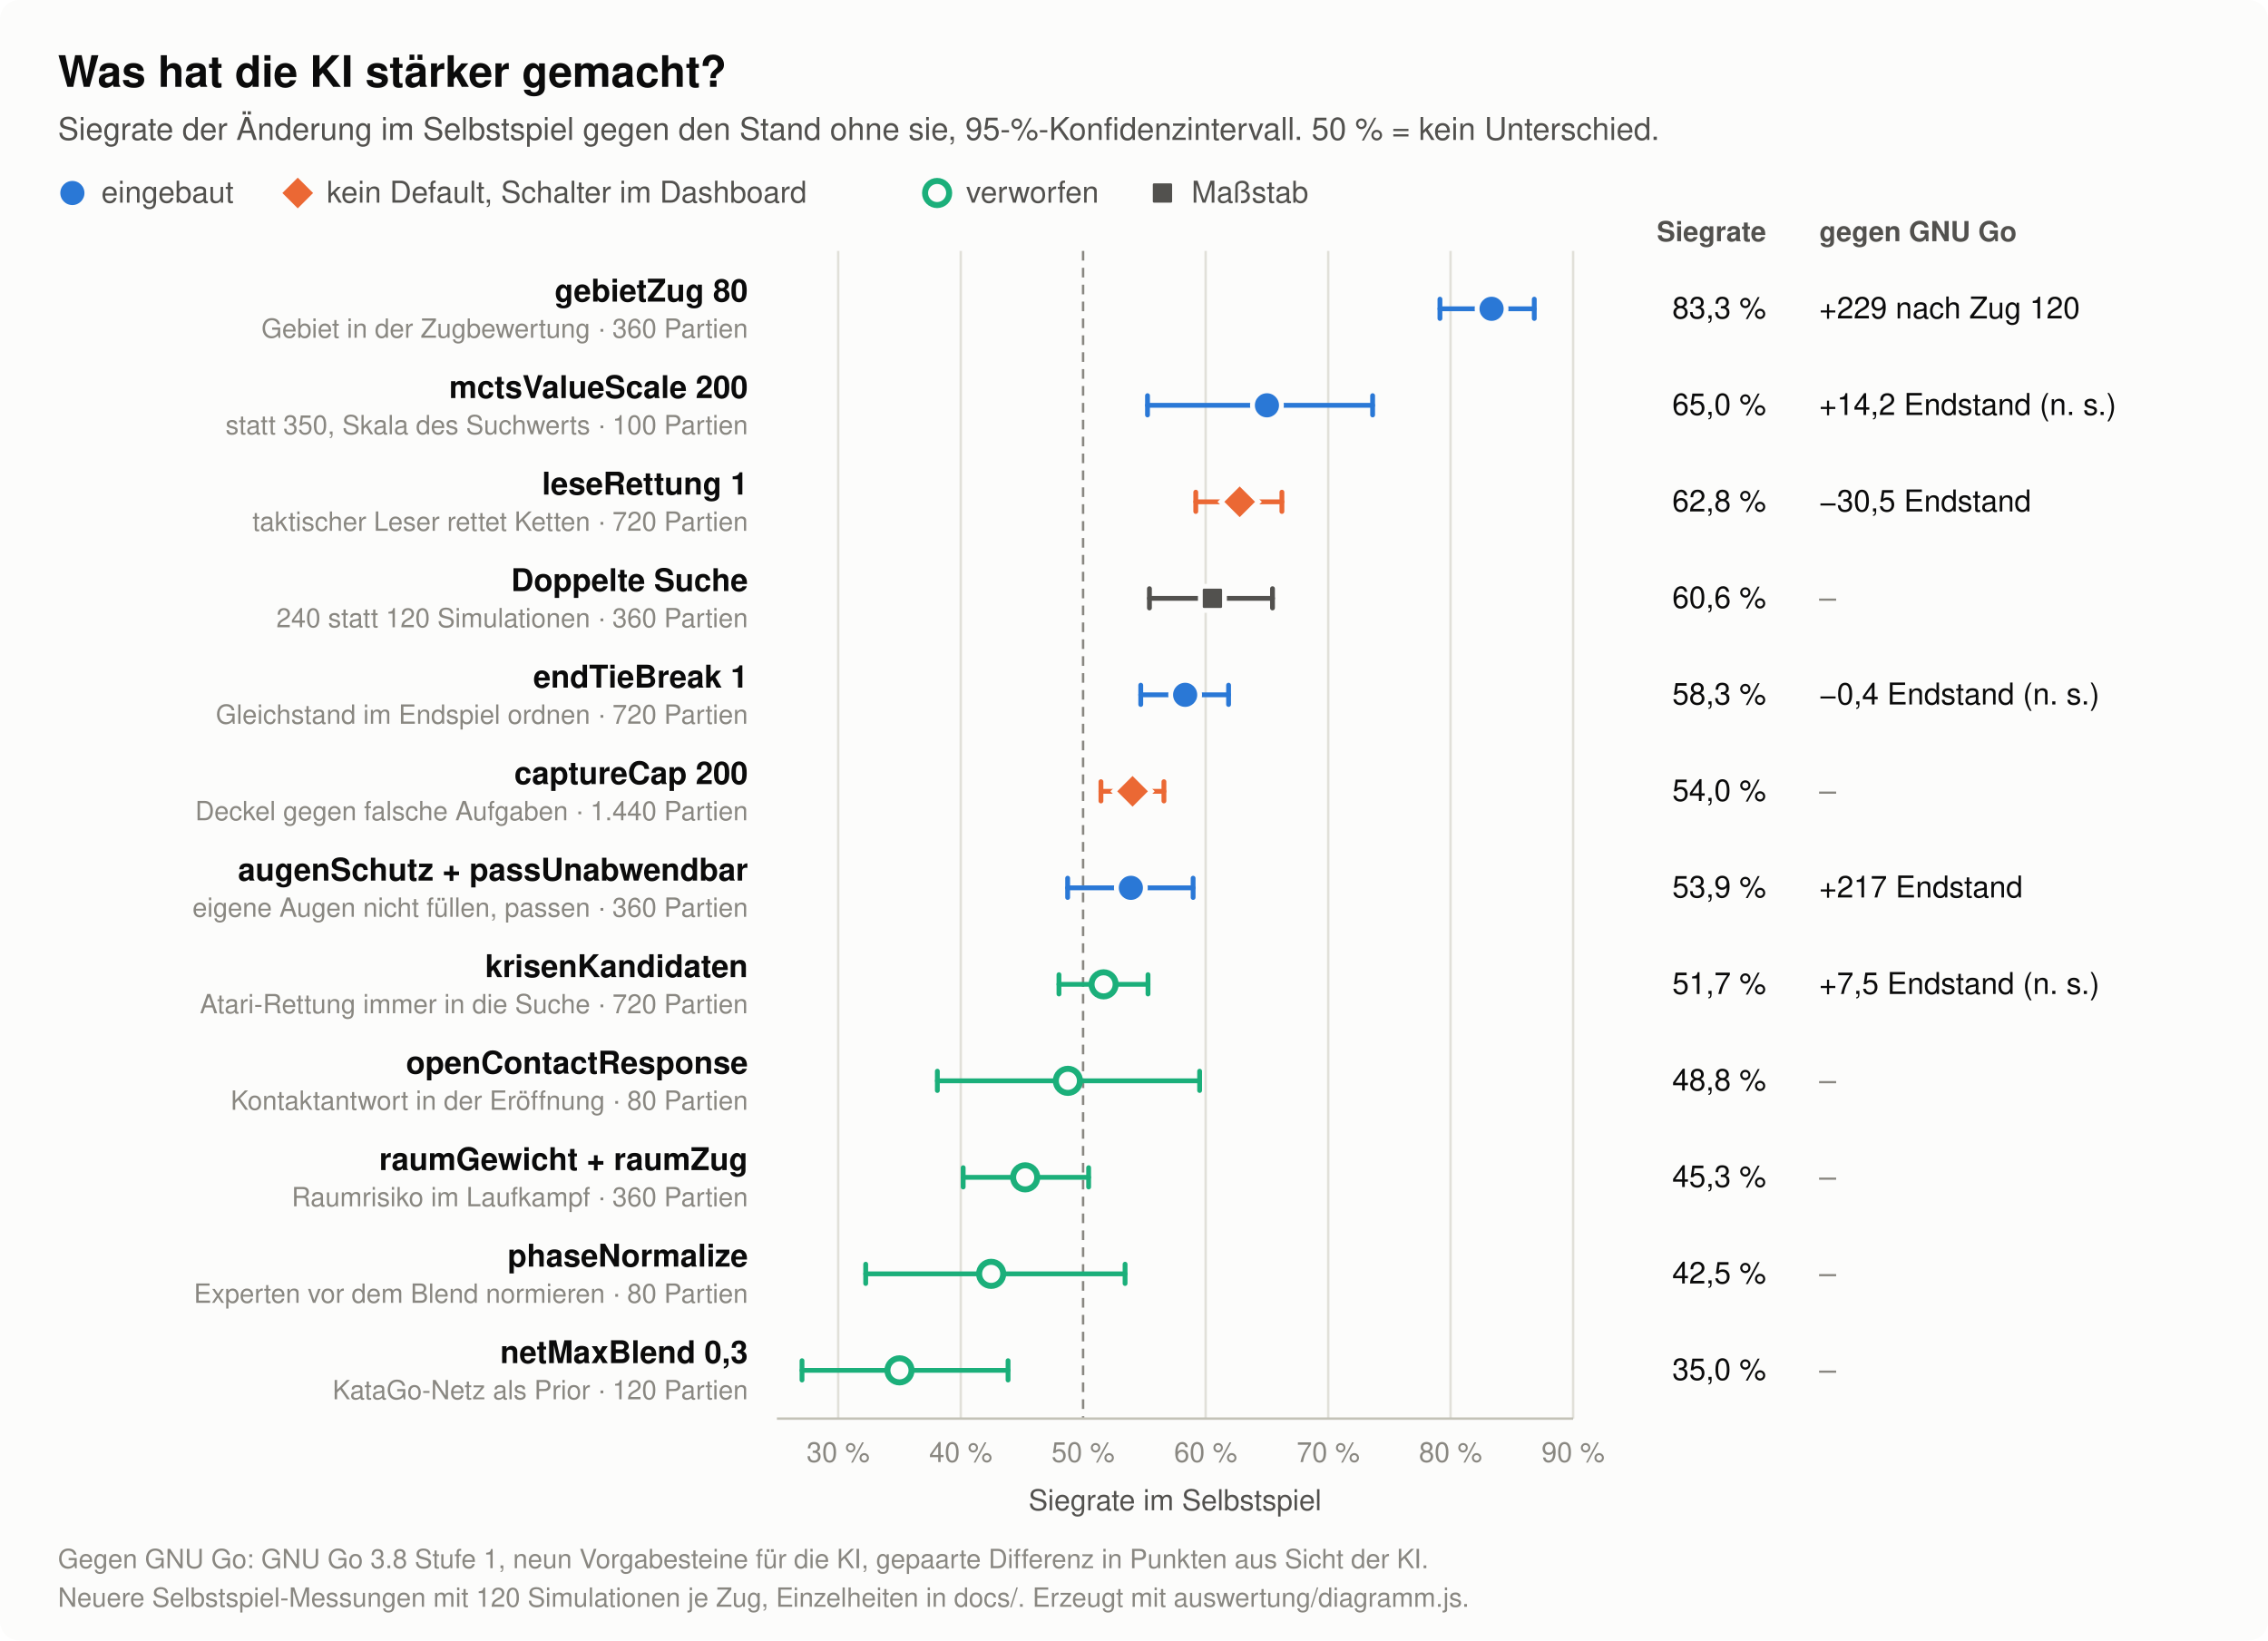
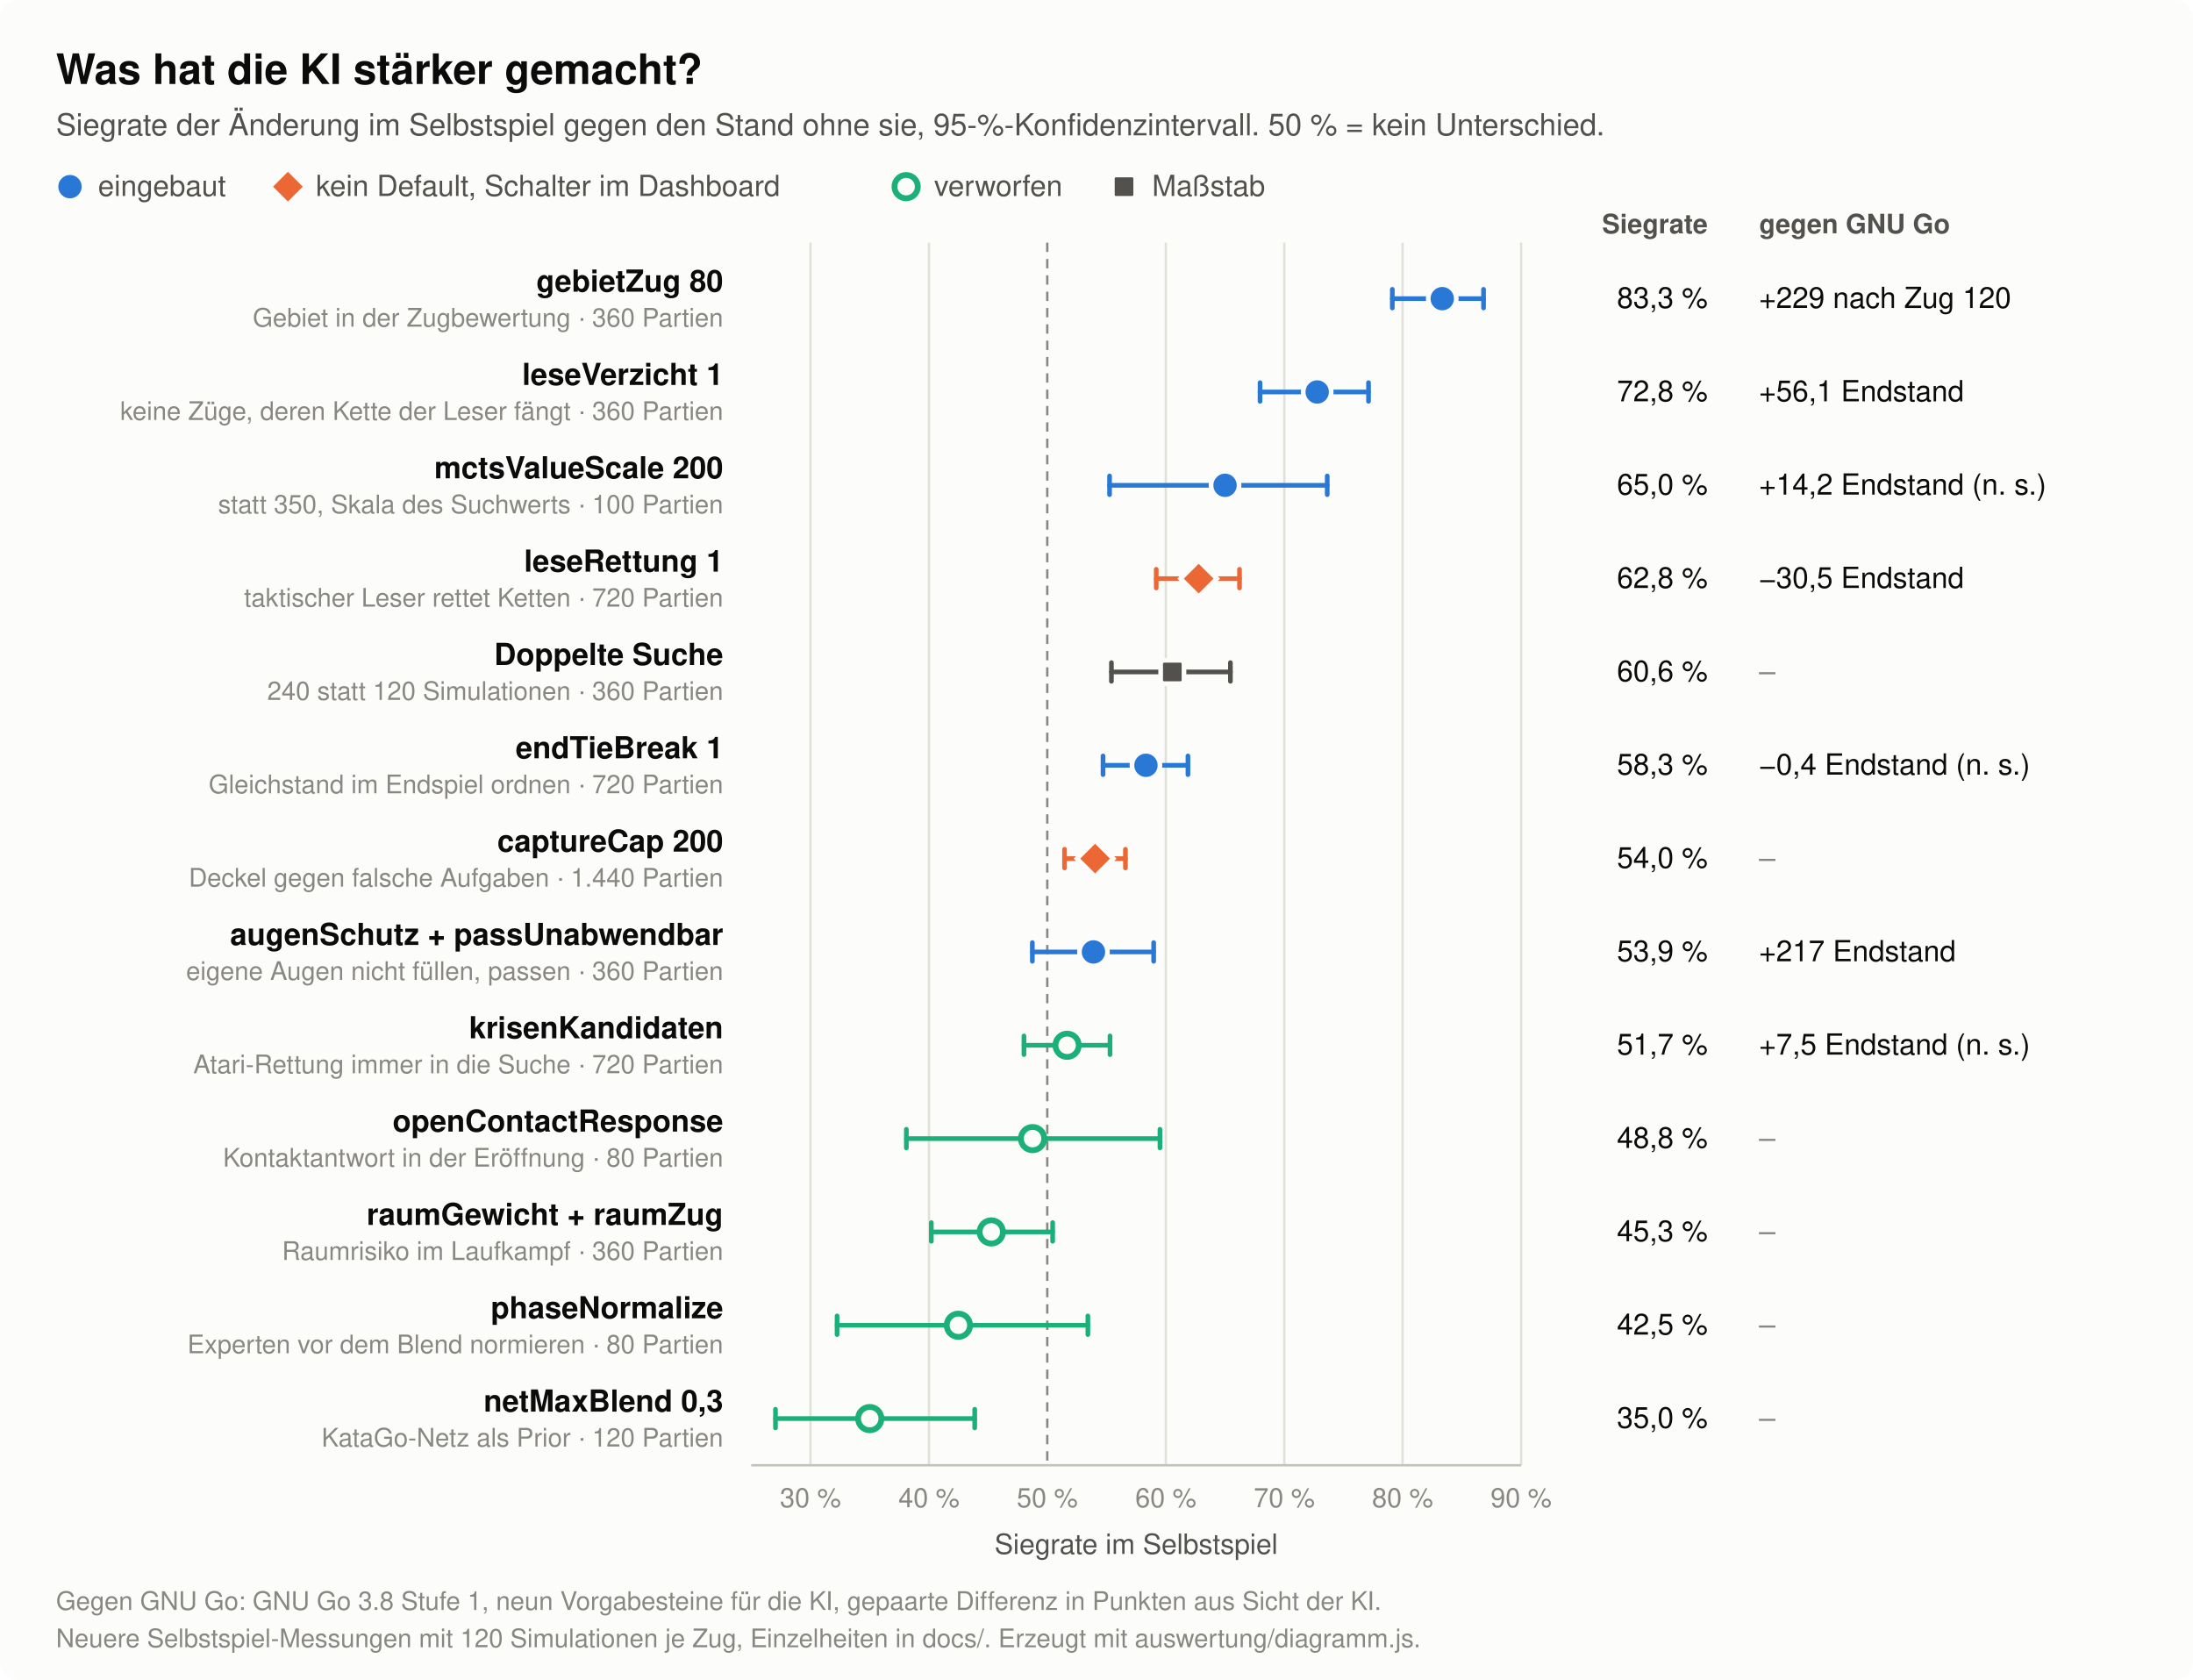
- <svg xmlns="http://www.w3.org/2000/svg" width="940" height="680" viewBox="0 0 940 680" font-family="system-ui, -apple-system, 'Segoe UI', Helvetica, Arial, sans-serif" role="img" aria-labelledby="titel beschr">
-   <rect width="940" height="680" rx="8" fill="#fcfcfb" />
+ <svg xmlns="http://www.w3.org/2000/svg" width="940" height="720" viewBox="0 0 940 720" font-family="system-ui, -apple-system, 'Segoe UI', Helvetica, Arial, sans-serif" role="img" aria-labelledby="titel beschr">
+   <rect width="940" height="720" rx="8" fill="#fcfcfb" />
  <text x="24" y="36" font-size="18" font-weight="600" fill="#0b0b0b">Was hat die KI stärker gemacht?</text>
  <text x="24" y="58" font-size="13" fill="#52514e">Siegrate der Änderung im Selbstspiel gegen den Stand ohne sie, 95-%-Konfidenzintervall. 50 % = kein Unterschied.</text>
  <circle cx="30.0" cy="80" r="6" fill="#2a78d6" stroke="#fcfcfb" stroke-width="2" />
  <text x="42" y="84" font-size="12.5" fill="#52514e">eingebaut</text>
  <rect x="117.9" y="74.5" width="11" height="11" fill="#eb6834" stroke="#fcfcfb" stroke-width="2" transform="rotate(45 123.4 80)" />
  <text x="135.4" y="84" font-size="12.5" fill="#52514e">kein Default, Schalter im Dashboard</text>
  <circle cx="388.4" cy="80" r="5" fill="#fcfcfb" stroke="#1baf7a" stroke-width="2.5" />
  <text x="400.4" y="84" font-size="12.5" fill="#52514e">verworfen</text>
  <rect x="476.8" y="75" width="10" height="10" rx="1.5" fill="#52514e" stroke="#fcfcfb" stroke-width="2" />
  <text x="493.8" y="84" font-size="12.5" fill="#52514e">Maßstab</text>
-   <line x1="347.4" y1="104" x2="347.4" y2="588" stroke="#e1e0d9" stroke-width="1" />
-   <text x="347.4" y="606" font-size="11.5" fill="#898781" text-anchor="middle">30 %</text>
-   <line x1="398.2" y1="104" x2="398.2" y2="588" stroke="#e1e0d9" stroke-width="1" />
-   <text x="398.2" y="606" font-size="11.5" fill="#898781" text-anchor="middle">40 %</text>
-   <line x1="448.9" y1="104" x2="448.9" y2="588" stroke="#898781" stroke-width="1" stroke-dasharray="4 3" />
-   <text x="448.9" y="606" font-size="11.5" fill="#898781" text-anchor="middle">50 %</text>
-   <line x1="499.7" y1="104" x2="499.7" y2="588" stroke="#e1e0d9" stroke-width="1" />
-   <text x="499.7" y="606" font-size="11.5" fill="#898781" text-anchor="middle">60 %</text>
-   <line x1="550.5" y1="104" x2="550.5" y2="588" stroke="#e1e0d9" stroke-width="1" />
-   <text x="550.5" y="606" font-size="11.5" fill="#898781" text-anchor="middle">70 %</text>
-   <line x1="601.2" y1="104" x2="601.2" y2="588" stroke="#e1e0d9" stroke-width="1" />
-   <text x="601.2" y="606" font-size="11.5" fill="#898781" text-anchor="middle">80 %</text>
-   <line x1="652.0" y1="104" x2="652.0" y2="588" stroke="#e1e0d9" stroke-width="1" />
-   <text x="652.0" y="606" font-size="11.5" fill="#898781" text-anchor="middle">90 %</text>
-   <line x1="322" y1="588" x2="652" y2="588" stroke="#c3c2b7" stroke-width="1" />
-   <text x="487" y="626" font-size="12" fill="#52514e" text-anchor="middle">Siegrate im Selbstspiel</text>
+   <line x1="347.4" y1="104" x2="347.4" y2="628" stroke="#e1e0d9" stroke-width="1" />
+   <text x="347.4" y="646" font-size="11.5" fill="#898781" text-anchor="middle">30 %</text>
+   <line x1="398.2" y1="104" x2="398.2" y2="628" stroke="#e1e0d9" stroke-width="1" />
+   <text x="398.2" y="646" font-size="11.5" fill="#898781" text-anchor="middle">40 %</text>
+   <line x1="448.9" y1="104" x2="448.9" y2="628" stroke="#898781" stroke-width="1" stroke-dasharray="4 3" />
+   <text x="448.9" y="646" font-size="11.5" fill="#898781" text-anchor="middle">50 %</text>
+   <line x1="499.7" y1="104" x2="499.7" y2="628" stroke="#e1e0d9" stroke-width="1" />
+   <text x="499.7" y="646" font-size="11.5" fill="#898781" text-anchor="middle">60 %</text>
+   <line x1="550.5" y1="104" x2="550.5" y2="628" stroke="#e1e0d9" stroke-width="1" />
+   <text x="550.5" y="646" font-size="11.5" fill="#898781" text-anchor="middle">70 %</text>
+   <line x1="601.2" y1="104" x2="601.2" y2="628" stroke="#e1e0d9" stroke-width="1" />
+   <text x="601.2" y="646" font-size="11.5" fill="#898781" text-anchor="middle">80 %</text>
+   <line x1="652.0" y1="104" x2="652.0" y2="628" stroke="#e1e0d9" stroke-width="1" />
+   <text x="652.0" y="646" font-size="11.5" fill="#898781" text-anchor="middle">90 %</text>
+   <line x1="322" y1="628" x2="652" y2="628" stroke="#c3c2b7" stroke-width="1" />
+   <text x="487" y="666" font-size="12" fill="#52514e" text-anchor="middle">Siegrate im Selbstspiel</text>
  <text x="732" y="100" font-size="11.5" font-weight="600" fill="#52514e" text-anchor="end">Siegrate</text>
  <text x="754" y="100" font-size="11.5" font-weight="600" fill="#52514e">gegen GNU Go</text>
  <text x="310" y="125" font-size="13" font-weight="600" fill="#0b0b0b" text-anchor="end">gebietZug 80</text>
  <text x="310" y="140" font-size="11" fill="#898781" text-anchor="end">Gebiet in der Zugbewertung · 360 Partien</text>
  <line x1="596.8" y1="128" x2="635.9" y2="128" stroke="#2a78d6" stroke-width="2" stroke-linecap="round" />
  <line x1="596.8" y1="124" x2="596.8" y2="132" stroke="#2a78d6" stroke-width="2" stroke-linecap="round" />
  <line x1="635.9" y1="124" x2="635.9" y2="132" stroke="#2a78d6" stroke-width="2" stroke-linecap="round" />
  <circle cx="618.2" cy="128" r="6" fill="#2a78d6" stroke="#fcfcfb" stroke-width="2" />
  <text x="732" y="132" font-size="12.5" fill="#0b0b0b" text-anchor="end" style="font-variant-numeric: tabular-nums">83,3 %</text>
  <text x="754" y="132" font-size="12.5" fill="#0b0b0b">+229 nach Zug 120</text>
-   <text x="310" y="165" font-size="13" font-weight="600" fill="#0b0b0b" text-anchor="end">mctsValueScale 200</text>
-   <text x="310" y="180" font-size="11" fill="#898781" text-anchor="end">statt 350, Skala des Suchwerts · 100 Partien</text>
-   <line x1="475.6" y1="168" x2="568.9" y2="168" stroke="#2a78d6" stroke-width="2" stroke-linecap="round" />
-   <line x1="475.6" y1="164" x2="475.6" y2="172" stroke="#2a78d6" stroke-width="2" stroke-linecap="round" />
-   <line x1="568.9" y1="164" x2="568.9" y2="172" stroke="#2a78d6" stroke-width="2" stroke-linecap="round" />
-   <circle cx="525.1" cy="168" r="6" fill="#2a78d6" stroke="#fcfcfb" stroke-width="2" />
-   <text x="732" y="172" font-size="12.5" fill="#0b0b0b" text-anchor="end" style="font-variant-numeric: tabular-nums">65,0 %</text>
-   <text x="754" y="172" font-size="12.5" fill="#0b0b0b">+14,2 Endstand (n. s.)</text>
-   <text x="310" y="205" font-size="13" font-weight="600" fill="#0b0b0b" text-anchor="end">leseRettung 1</text>
-   <text x="310" y="220" font-size="11" fill="#898781" text-anchor="end">taktischer Leser rettet Ketten · 720 Partien</text>
-   <line x1="495.6" y1="208" x2="531.3" y2="208" stroke="#eb6834" stroke-width="2" stroke-linecap="round" />
-   <line x1="495.6" y1="204" x2="495.6" y2="212" stroke="#eb6834" stroke-width="2" stroke-linecap="round" />
-   <line x1="531.3" y1="204" x2="531.3" y2="212" stroke="#eb6834" stroke-width="2" stroke-linecap="round" />
-   <rect x="508.3" y="202.5" width="11" height="11" fill="#eb6834" stroke="#fcfcfb" stroke-width="2" transform="rotate(45 513.8 208)" />
-   <text x="732" y="212" font-size="12.5" fill="#0b0b0b" text-anchor="end" style="font-variant-numeric: tabular-nums">62,8 %</text>
-   <text x="754" y="212" font-size="12.5" fill="#0b0b0b">−30,5 Endstand</text>
-   <text x="310" y="245" font-size="13" font-weight="600" fill="#0b0b0b" text-anchor="end">Doppelte Suche</text>
-   <text x="310" y="260" font-size="11" fill="#898781" text-anchor="end">240 statt 120 Simulationen · 360 Partien</text>
-   <line x1="476.4" y1="248" x2="527.4" y2="248" stroke="#52514e" stroke-width="2" stroke-linecap="round" />
-   <line x1="476.4" y1="244" x2="476.4" y2="252" stroke="#52514e" stroke-width="2" stroke-linecap="round" />
-   <line x1="527.4" y1="244" x2="527.4" y2="252" stroke="#52514e" stroke-width="2" stroke-linecap="round" />
-   <rect x="497.5" y="243" width="10" height="10" rx="1.5" fill="#52514e" stroke="#fcfcfb" stroke-width="2" />
-   <text x="732" y="252" font-size="12.5" fill="#0b0b0b" text-anchor="end" style="font-variant-numeric: tabular-nums">60,6 %</text>
-   <text x="754" y="252" font-size="12.5" fill="#898781">–</text>
-   <text x="310" y="285" font-size="13" font-weight="600" fill="#0b0b0b" text-anchor="end">endTieBreak 1</text>
-   <text x="310" y="300" font-size="11" fill="#898781" text-anchor="end">Gleichstand im Endspiel ordnen · 720 Partien</text>
-   <line x1="472.8" y1="288" x2="509.2" y2="288" stroke="#2a78d6" stroke-width="2" stroke-linecap="round" />
-   <line x1="472.8" y1="284" x2="472.8" y2="292" stroke="#2a78d6" stroke-width="2" stroke-linecap="round" />
-   <line x1="509.2" y1="284" x2="509.2" y2="292" stroke="#2a78d6" stroke-width="2" stroke-linecap="round" />
-   <circle cx="491.2" cy="288" r="6" fill="#2a78d6" stroke="#fcfcfb" stroke-width="2" />
-   <text x="732" y="292" font-size="12.5" fill="#0b0b0b" text-anchor="end" style="font-variant-numeric: tabular-nums">58,3 %</text>
-   <text x="754" y="292" font-size="12.5" fill="#0b0b0b">−0,4 Endstand (n. s.)</text>
-   <text x="310" y="325" font-size="13" font-weight="600" fill="#0b0b0b" text-anchor="end">captureCap 200</text>
-   <text x="310" y="340" font-size="11" fill="#898781" text-anchor="end">Deckel gegen falsche Aufgaben · 1.440 Partien</text>
-   <line x1="456.3" y1="328" x2="482.4" y2="328" stroke="#eb6834" stroke-width="2" stroke-linecap="round" />
-   <line x1="456.3" y1="324" x2="456.3" y2="332" stroke="#eb6834" stroke-width="2" stroke-linecap="round" />
-   <line x1="482.4" y1="324" x2="482.4" y2="332" stroke="#eb6834" stroke-width="2" stroke-linecap="round" />
-   <rect x="463.9" y="322.5" width="11" height="11" fill="#eb6834" stroke="#fcfcfb" stroke-width="2" transform="rotate(45 469.4 328)" />
-   <text x="732" y="332" font-size="12.5" fill="#0b0b0b" text-anchor="end" style="font-variant-numeric: tabular-nums">54,0 %</text>
-   <text x="754" y="332" font-size="12.5" fill="#898781">–</text>
-   <text x="310" y="365" font-size="13" font-weight="600" fill="#0b0b0b" text-anchor="end">augenSchutz + passUnabwendbar</text>
-   <text x="310" y="380" font-size="11" fill="#898781" text-anchor="end">eigene Augen nicht füllen, passen · 360 Partien</text>
-   <line x1="442.5" y1="368" x2="494.5" y2="368" stroke="#2a78d6" stroke-width="2" stroke-linecap="round" />
-   <line x1="442.5" y1="364" x2="442.5" y2="372" stroke="#2a78d6" stroke-width="2" stroke-linecap="round" />
-   <line x1="494.5" y1="364" x2="494.5" y2="372" stroke="#2a78d6" stroke-width="2" stroke-linecap="round" />
-   <circle cx="468.7" cy="368" r="6" fill="#2a78d6" stroke="#fcfcfb" stroke-width="2" />
-   <text x="732" y="372" font-size="12.5" fill="#0b0b0b" text-anchor="end" style="font-variant-numeric: tabular-nums">53,9 %</text>
-   <text x="754" y="372" font-size="12.5" fill="#0b0b0b">+217 Endstand</text>
-   <text x="310" y="405" font-size="13" font-weight="600" fill="#0b0b0b" text-anchor="end">krisenKandidaten</text>
-   <text x="310" y="420" font-size="11" fill="#898781" text-anchor="end">Atari-Rettung immer in die Suche · 720 Partien</text>
-   <line x1="438.9" y1="408" x2="475.8" y2="408" stroke="#1baf7a" stroke-width="2" stroke-linecap="round" />
-   <line x1="438.9" y1="404" x2="438.9" y2="412" stroke="#1baf7a" stroke-width="2" stroke-linecap="round" />
-   <line x1="475.8" y1="404" x2="475.8" y2="412" stroke="#1baf7a" stroke-width="2" stroke-linecap="round" />
-   <circle cx="457.4" cy="408" r="5" fill="#fcfcfb" stroke="#1baf7a" stroke-width="2.5" />
-   <text x="732" y="412" font-size="12.5" fill="#0b0b0b" text-anchor="end" style="font-variant-numeric: tabular-nums">51,7 %</text>
-   <text x="754" y="412" font-size="12.5" fill="#0b0b0b">+7,5 Endstand (n. s.)</text>
-   <text x="310" y="445" font-size="13" font-weight="600" fill="#0b0b0b" text-anchor="end">openContactResponse</text>
-   <text x="310" y="460" font-size="11" fill="#898781" text-anchor="end">Kontaktantwort in der Eröffnung · 80 Partien</text>
-   <line x1="388.5" y1="448" x2="497.2" y2="448" stroke="#1baf7a" stroke-width="2" stroke-linecap="round" />
-   <line x1="388.5" y1="444" x2="388.5" y2="452" stroke="#1baf7a" stroke-width="2" stroke-linecap="round" />
-   <line x1="497.2" y1="444" x2="497.2" y2="452" stroke="#1baf7a" stroke-width="2" stroke-linecap="round" />
-   <circle cx="442.6" cy="448" r="5" fill="#fcfcfb" stroke="#1baf7a" stroke-width="2.5" />
-   <text x="732" y="452" font-size="12.5" fill="#0b0b0b" text-anchor="end" style="font-variant-numeric: tabular-nums">48,8 %</text>
-   <text x="754" y="452" font-size="12.5" fill="#898781">–</text>
-   <text x="310" y="485" font-size="13" font-weight="600" fill="#0b0b0b" text-anchor="end">raumGewicht + raumZug</text>
-   <text x="310" y="500" font-size="11" fill="#898781" text-anchor="end">Raumrisiko im Laufkampf · 360 Partien</text>
-   <line x1="399.2" y1="488" x2="451.2" y2="488" stroke="#1baf7a" stroke-width="2" stroke-linecap="round" />
-   <line x1="399.2" y1="484" x2="399.2" y2="492" stroke="#1baf7a" stroke-width="2" stroke-linecap="round" />
-   <line x1="451.2" y1="484" x2="451.2" y2="492" stroke="#1baf7a" stroke-width="2" stroke-linecap="round" />
-   <circle cx="424.9" cy="488" r="5" fill="#fcfcfb" stroke="#1baf7a" stroke-width="2.5" />
-   <text x="732" y="492" font-size="12.5" fill="#0b0b0b" text-anchor="end" style="font-variant-numeric: tabular-nums">45,3 %</text>
+   <text x="310" y="165" font-size="13" font-weight="600" fill="#0b0b0b" text-anchor="end">leseVerzicht 1</text>
+   <text x="310" y="180" font-size="11" fill="#898781" text-anchor="end">keine Züge, deren Kette der Leser fängt · 360 Partien</text>
+   <line x1="540.1" y1="168" x2="586.6" y2="168" stroke="#2a78d6" stroke-width="2" stroke-linecap="round" />
+   <line x1="540.1" y1="164" x2="540.1" y2="172" stroke="#2a78d6" stroke-width="2" stroke-linecap="round" />
+   <line x1="586.6" y1="164" x2="586.6" y2="172" stroke="#2a78d6" stroke-width="2" stroke-linecap="round" />
+   <circle cx="564.6" cy="168" r="6" fill="#2a78d6" stroke="#fcfcfb" stroke-width="2" />
+   <text x="732" y="172" font-size="12.5" fill="#0b0b0b" text-anchor="end" style="font-variant-numeric: tabular-nums">72,8 %</text>
+   <text x="754" y="172" font-size="12.5" fill="#0b0b0b">+56,1 Endstand</text>
+   <text x="310" y="205" font-size="13" font-weight="600" fill="#0b0b0b" text-anchor="end">mctsValueScale 200</text>
+   <text x="310" y="220" font-size="11" fill="#898781" text-anchor="end">statt 350, Skala des Suchwerts · 100 Partien</text>
+   <line x1="475.6" y1="208" x2="568.9" y2="208" stroke="#2a78d6" stroke-width="2" stroke-linecap="round" />
+   <line x1="475.6" y1="204" x2="475.6" y2="212" stroke="#2a78d6" stroke-width="2" stroke-linecap="round" />
+   <line x1="568.9" y1="204" x2="568.9" y2="212" stroke="#2a78d6" stroke-width="2" stroke-linecap="round" />
+   <circle cx="525.1" cy="208" r="6" fill="#2a78d6" stroke="#fcfcfb" stroke-width="2" />
+   <text x="732" y="212" font-size="12.5" fill="#0b0b0b" text-anchor="end" style="font-variant-numeric: tabular-nums">65,0 %</text>
+   <text x="754" y="212" font-size="12.5" fill="#0b0b0b">+14,2 Endstand (n. s.)</text>
+   <text x="310" y="245" font-size="13" font-weight="600" fill="#0b0b0b" text-anchor="end">leseRettung 1</text>
+   <text x="310" y="260" font-size="11" fill="#898781" text-anchor="end">taktischer Leser rettet Ketten · 720 Partien</text>
+   <line x1="495.6" y1="248" x2="531.3" y2="248" stroke="#eb6834" stroke-width="2" stroke-linecap="round" />
+   <line x1="495.6" y1="244" x2="495.6" y2="252" stroke="#eb6834" stroke-width="2" stroke-linecap="round" />
+   <line x1="531.3" y1="244" x2="531.3" y2="252" stroke="#eb6834" stroke-width="2" stroke-linecap="round" />
+   <rect x="508.3" y="242.5" width="11" height="11" fill="#eb6834" stroke="#fcfcfb" stroke-width="2" transform="rotate(45 513.8 248)" />
+   <text x="732" y="252" font-size="12.5" fill="#0b0b0b" text-anchor="end" style="font-variant-numeric: tabular-nums">62,8 %</text>
+   <text x="754" y="252" font-size="12.5" fill="#0b0b0b">−30,5 Endstand</text>
+   <text x="310" y="285" font-size="13" font-weight="600" fill="#0b0b0b" text-anchor="end">Doppelte Suche</text>
+   <text x="310" y="300" font-size="11" fill="#898781" text-anchor="end">240 statt 120 Simulationen · 360 Partien</text>
+   <line x1="476.4" y1="288" x2="527.4" y2="288" stroke="#52514e" stroke-width="2" stroke-linecap="round" />
+   <line x1="476.4" y1="284" x2="476.4" y2="292" stroke="#52514e" stroke-width="2" stroke-linecap="round" />
+   <line x1="527.4" y1="284" x2="527.4" y2="292" stroke="#52514e" stroke-width="2" stroke-linecap="round" />
+   <rect x="497.5" y="283" width="10" height="10" rx="1.5" fill="#52514e" stroke="#fcfcfb" stroke-width="2" />
+   <text x="732" y="292" font-size="12.5" fill="#0b0b0b" text-anchor="end" style="font-variant-numeric: tabular-nums">60,6 %</text>
+   <text x="754" y="292" font-size="12.5" fill="#898781">–</text>
+   <text x="310" y="325" font-size="13" font-weight="600" fill="#0b0b0b" text-anchor="end">endTieBreak 1</text>
+   <text x="310" y="340" font-size="11" fill="#898781" text-anchor="end">Gleichstand im Endspiel ordnen · 720 Partien</text>
+   <line x1="472.8" y1="328" x2="509.2" y2="328" stroke="#2a78d6" stroke-width="2" stroke-linecap="round" />
+   <line x1="472.8" y1="324" x2="472.8" y2="332" stroke="#2a78d6" stroke-width="2" stroke-linecap="round" />
+   <line x1="509.2" y1="324" x2="509.2" y2="332" stroke="#2a78d6" stroke-width="2" stroke-linecap="round" />
+   <circle cx="491.2" cy="328" r="6" fill="#2a78d6" stroke="#fcfcfb" stroke-width="2" />
+   <text x="732" y="332" font-size="12.5" fill="#0b0b0b" text-anchor="end" style="font-variant-numeric: tabular-nums">58,3 %</text>
+   <text x="754" y="332" font-size="12.5" fill="#0b0b0b">−0,4 Endstand (n. s.)</text>
+   <text x="310" y="365" font-size="13" font-weight="600" fill="#0b0b0b" text-anchor="end">captureCap 200</text>
+   <text x="310" y="380" font-size="11" fill="#898781" text-anchor="end">Deckel gegen falsche Aufgaben · 1.440 Partien</text>
+   <line x1="456.3" y1="368" x2="482.4" y2="368" stroke="#eb6834" stroke-width="2" stroke-linecap="round" />
+   <line x1="456.3" y1="364" x2="456.3" y2="372" stroke="#eb6834" stroke-width="2" stroke-linecap="round" />
+   <line x1="482.4" y1="364" x2="482.4" y2="372" stroke="#eb6834" stroke-width="2" stroke-linecap="round" />
+   <rect x="463.9" y="362.5" width="11" height="11" fill="#eb6834" stroke="#fcfcfb" stroke-width="2" transform="rotate(45 469.4 368)" />
+   <text x="732" y="372" font-size="12.5" fill="#0b0b0b" text-anchor="end" style="font-variant-numeric: tabular-nums">54,0 %</text>
+   <text x="754" y="372" font-size="12.5" fill="#898781">–</text>
+   <text x="310" y="405" font-size="13" font-weight="600" fill="#0b0b0b" text-anchor="end">augenSchutz + passUnabwendbar</text>
+   <text x="310" y="420" font-size="11" fill="#898781" text-anchor="end">eigene Augen nicht füllen, passen · 360 Partien</text>
+   <line x1="442.5" y1="408" x2="494.5" y2="408" stroke="#2a78d6" stroke-width="2" stroke-linecap="round" />
+   <line x1="442.5" y1="404" x2="442.5" y2="412" stroke="#2a78d6" stroke-width="2" stroke-linecap="round" />
+   <line x1="494.5" y1="404" x2="494.5" y2="412" stroke="#2a78d6" stroke-width="2" stroke-linecap="round" />
+   <circle cx="468.7" cy="408" r="6" fill="#2a78d6" stroke="#fcfcfb" stroke-width="2" />
+   <text x="732" y="412" font-size="12.5" fill="#0b0b0b" text-anchor="end" style="font-variant-numeric: tabular-nums">53,9 %</text>
+   <text x="754" y="412" font-size="12.5" fill="#0b0b0b">+217 Endstand</text>
+   <text x="310" y="445" font-size="13" font-weight="600" fill="#0b0b0b" text-anchor="end">krisenKandidaten</text>
+   <text x="310" y="460" font-size="11" fill="#898781" text-anchor="end">Atari-Rettung immer in die Suche · 720 Partien</text>
+   <line x1="438.9" y1="448" x2="475.8" y2="448" stroke="#1baf7a" stroke-width="2" stroke-linecap="round" />
+   <line x1="438.9" y1="444" x2="438.9" y2="452" stroke="#1baf7a" stroke-width="2" stroke-linecap="round" />
+   <line x1="475.8" y1="444" x2="475.8" y2="452" stroke="#1baf7a" stroke-width="2" stroke-linecap="round" />
+   <circle cx="457.4" cy="448" r="5" fill="#fcfcfb" stroke="#1baf7a" stroke-width="2.5" />
+   <text x="732" y="452" font-size="12.5" fill="#0b0b0b" text-anchor="end" style="font-variant-numeric: tabular-nums">51,7 %</text>
+   <text x="754" y="452" font-size="12.5" fill="#0b0b0b">+7,5 Endstand (n. s.)</text>
+   <text x="310" y="485" font-size="13" font-weight="600" fill="#0b0b0b" text-anchor="end">openContactResponse</text>
+   <text x="310" y="500" font-size="11" fill="#898781" text-anchor="end">Kontaktantwort in der Eröffnung · 80 Partien</text>
+   <line x1="388.5" y1="488" x2="497.2" y2="488" stroke="#1baf7a" stroke-width="2" stroke-linecap="round" />
+   <line x1="388.5" y1="484" x2="388.5" y2="492" stroke="#1baf7a" stroke-width="2" stroke-linecap="round" />
+   <line x1="497.2" y1="484" x2="497.2" y2="492" stroke="#1baf7a" stroke-width="2" stroke-linecap="round" />
+   <circle cx="442.6" cy="488" r="5" fill="#fcfcfb" stroke="#1baf7a" stroke-width="2.5" />
+   <text x="732" y="492" font-size="12.5" fill="#0b0b0b" text-anchor="end" style="font-variant-numeric: tabular-nums">48,8 %</text>
  <text x="754" y="492" font-size="12.5" fill="#898781">–</text>
-   <text x="310" y="525" font-size="13" font-weight="600" fill="#0b0b0b" text-anchor="end">phaseNormalize</text>
-   <text x="310" y="540" font-size="11" fill="#898781" text-anchor="end">Experten vor dem Blend normieren · 80 Partien</text>
-   <line x1="358.8" y1="528" x2="466.3" y2="528" stroke="#1baf7a" stroke-width="2" stroke-linecap="round" />
-   <line x1="358.8" y1="524" x2="358.8" y2="532" stroke="#1baf7a" stroke-width="2" stroke-linecap="round" />
-   <line x1="466.3" y1="524" x2="466.3" y2="532" stroke="#1baf7a" stroke-width="2" stroke-linecap="round" />
-   <circle cx="410.8" cy="528" r="5" fill="#fcfcfb" stroke="#1baf7a" stroke-width="2.5" />
-   <text x="732" y="532" font-size="12.5" fill="#0b0b0b" text-anchor="end" style="font-variant-numeric: tabular-nums">42,5 %</text>
+   <text x="310" y="525" font-size="13" font-weight="600" fill="#0b0b0b" text-anchor="end">raumGewicht + raumZug</text>
+   <text x="310" y="540" font-size="11" fill="#898781" text-anchor="end">Raumrisiko im Laufkampf · 360 Partien</text>
+   <line x1="399.2" y1="528" x2="451.2" y2="528" stroke="#1baf7a" stroke-width="2" stroke-linecap="round" />
+   <line x1="399.2" y1="524" x2="399.2" y2="532" stroke="#1baf7a" stroke-width="2" stroke-linecap="round" />
+   <line x1="451.2" y1="524" x2="451.2" y2="532" stroke="#1baf7a" stroke-width="2" stroke-linecap="round" />
+   <circle cx="424.9" cy="528" r="5" fill="#fcfcfb" stroke="#1baf7a" stroke-width="2.5" />
+   <text x="732" y="532" font-size="12.5" fill="#0b0b0b" text-anchor="end" style="font-variant-numeric: tabular-nums">45,3 %</text>
  <text x="754" y="532" font-size="12.5" fill="#898781">–</text>
-   <text x="310" y="565" font-size="13" font-weight="600" fill="#0b0b0b" text-anchor="end">netMaxBlend 0,3</text>
-   <text x="310" y="580" font-size="11" fill="#898781" text-anchor="end">KataGo-Netz als Prior · 120 Partien</text>
-   <line x1="332.4" y1="568" x2="417.8" y2="568" stroke="#1baf7a" stroke-width="2" stroke-linecap="round" />
-   <line x1="332.4" y1="564" x2="332.4" y2="572" stroke="#1baf7a" stroke-width="2" stroke-linecap="round" />
-   <line x1="417.8" y1="564" x2="417.8" y2="572" stroke="#1baf7a" stroke-width="2" stroke-linecap="round" />
-   <circle cx="372.8" cy="568" r="5" fill="#fcfcfb" stroke="#1baf7a" stroke-width="2.5" />
-   <text x="732" y="572" font-size="12.5" fill="#0b0b0b" text-anchor="end" style="font-variant-numeric: tabular-nums">35,0 %</text>
+   <text x="310" y="565" font-size="13" font-weight="600" fill="#0b0b0b" text-anchor="end">phaseNormalize</text>
+   <text x="310" y="580" font-size="11" fill="#898781" text-anchor="end">Experten vor dem Blend normieren · 80 Partien</text>
+   <line x1="358.8" y1="568" x2="466.3" y2="568" stroke="#1baf7a" stroke-width="2" stroke-linecap="round" />
+   <line x1="358.8" y1="564" x2="358.8" y2="572" stroke="#1baf7a" stroke-width="2" stroke-linecap="round" />
+   <line x1="466.3" y1="564" x2="466.3" y2="572" stroke="#1baf7a" stroke-width="2" stroke-linecap="round" />
+   <circle cx="410.8" cy="568" r="5" fill="#fcfcfb" stroke="#1baf7a" stroke-width="2.5" />
+   <text x="732" y="572" font-size="12.5" fill="#0b0b0b" text-anchor="end" style="font-variant-numeric: tabular-nums">42,5 %</text>
  <text x="754" y="572" font-size="12.5" fill="#898781">–</text>
-   <text x="24" y="650" font-size="11" fill="#898781">Gegen GNU Go: GNU Go 3.8 Stufe 1, neun Vorgabesteine für die KI, gepaarte Differenz in Punkten aus Sicht der KI.</text>
-   <text x="24" y="666" font-size="11" fill="#898781">Neuere Selbstspiel-Messungen mit 120 Simulationen je Zug, Einzelheiten in docs/. Erzeugt mit auswertung/diagramm.js.</text>
+   <text x="310" y="605" font-size="13" font-weight="600" fill="#0b0b0b" text-anchor="end">netMaxBlend 0,3</text>
+   <text x="310" y="620" font-size="11" fill="#898781" text-anchor="end">KataGo-Netz als Prior · 120 Partien</text>
+   <line x1="332.4" y1="608" x2="417.8" y2="608" stroke="#1baf7a" stroke-width="2" stroke-linecap="round" />
+   <line x1="332.4" y1="604" x2="332.4" y2="612" stroke="#1baf7a" stroke-width="2" stroke-linecap="round" />
+   <line x1="417.8" y1="604" x2="417.8" y2="612" stroke="#1baf7a" stroke-width="2" stroke-linecap="round" />
+   <circle cx="372.8" cy="608" r="5" fill="#fcfcfb" stroke="#1baf7a" stroke-width="2.5" />
+   <text x="732" y="612" font-size="12.5" fill="#0b0b0b" text-anchor="end" style="font-variant-numeric: tabular-nums">35,0 %</text>
+   <text x="754" y="612" font-size="12.5" fill="#898781">–</text>
+   <text x="24" y="690" font-size="11" fill="#898781">Gegen GNU Go: GNU Go 3.8 Stufe 1, neun Vorgabesteine für die KI, gepaarte Differenz in Punkten aus Sicht der KI.</text>
+   <text x="24" y="706" font-size="11" fill="#898781">Neuere Selbstspiel-Messungen mit 120 Simulationen je Zug, Einzelheiten in docs/. Erzeugt mit auswertung/diagramm.js.</text>
</svg>
